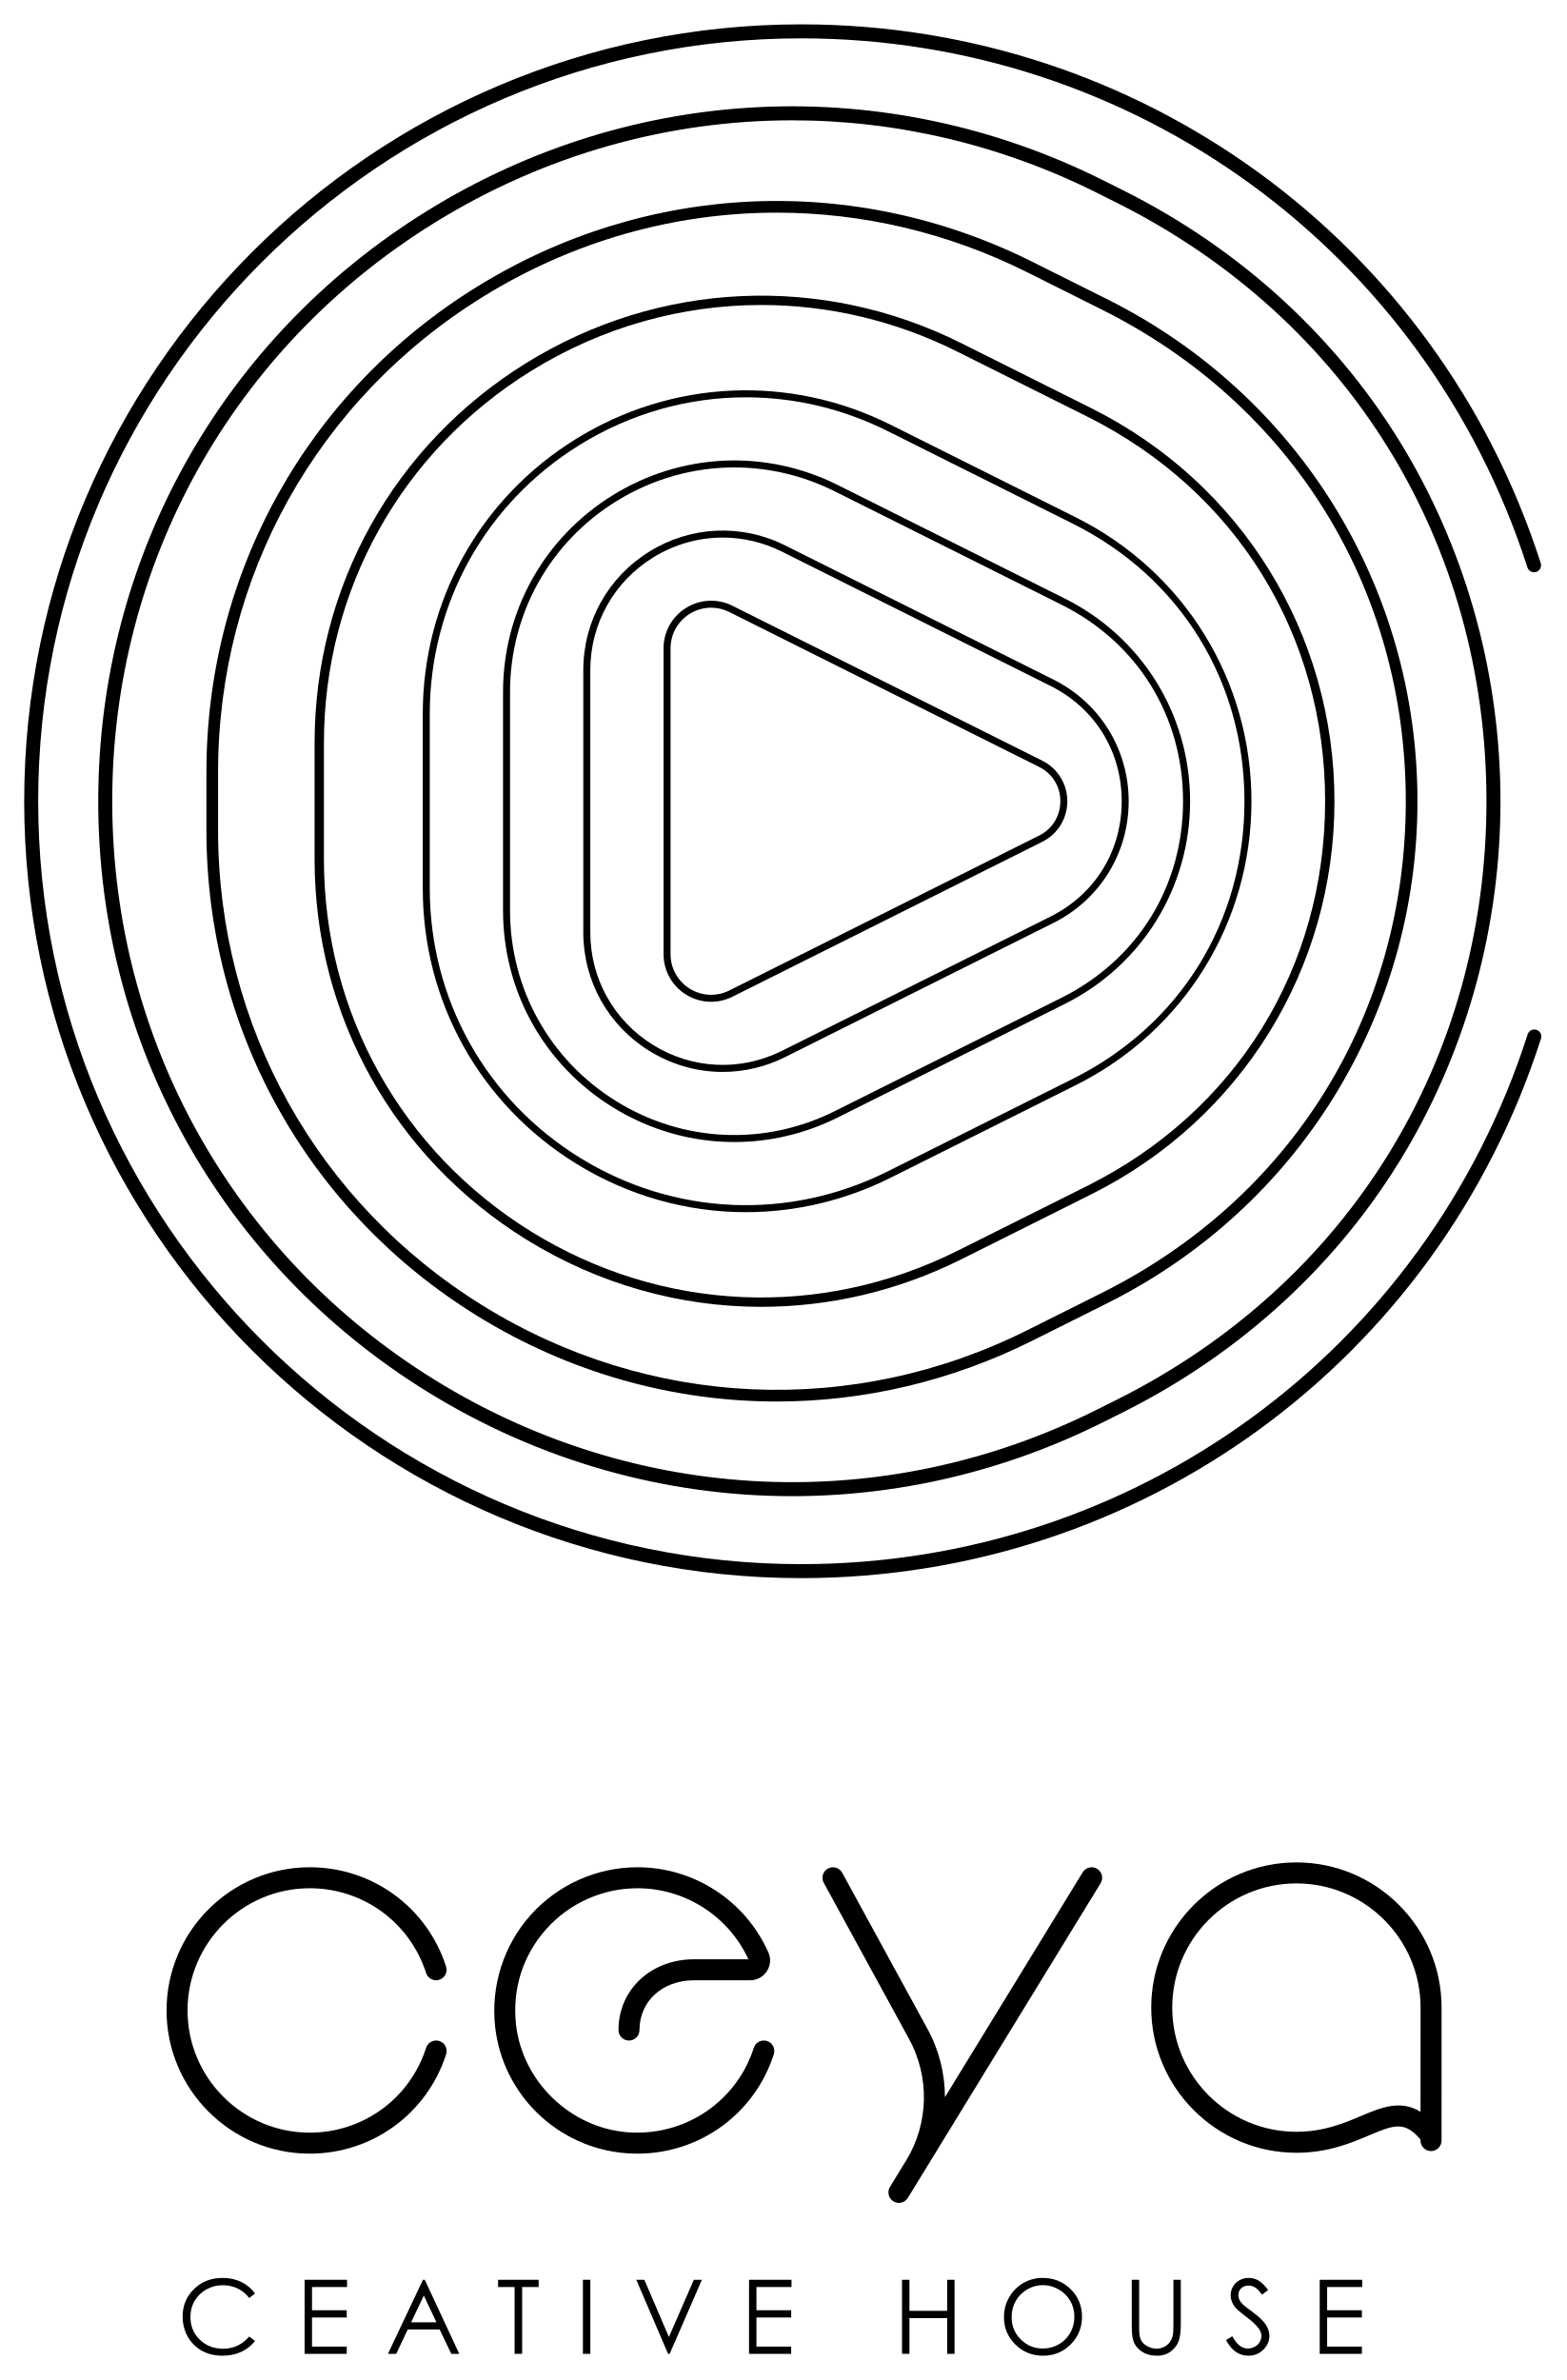
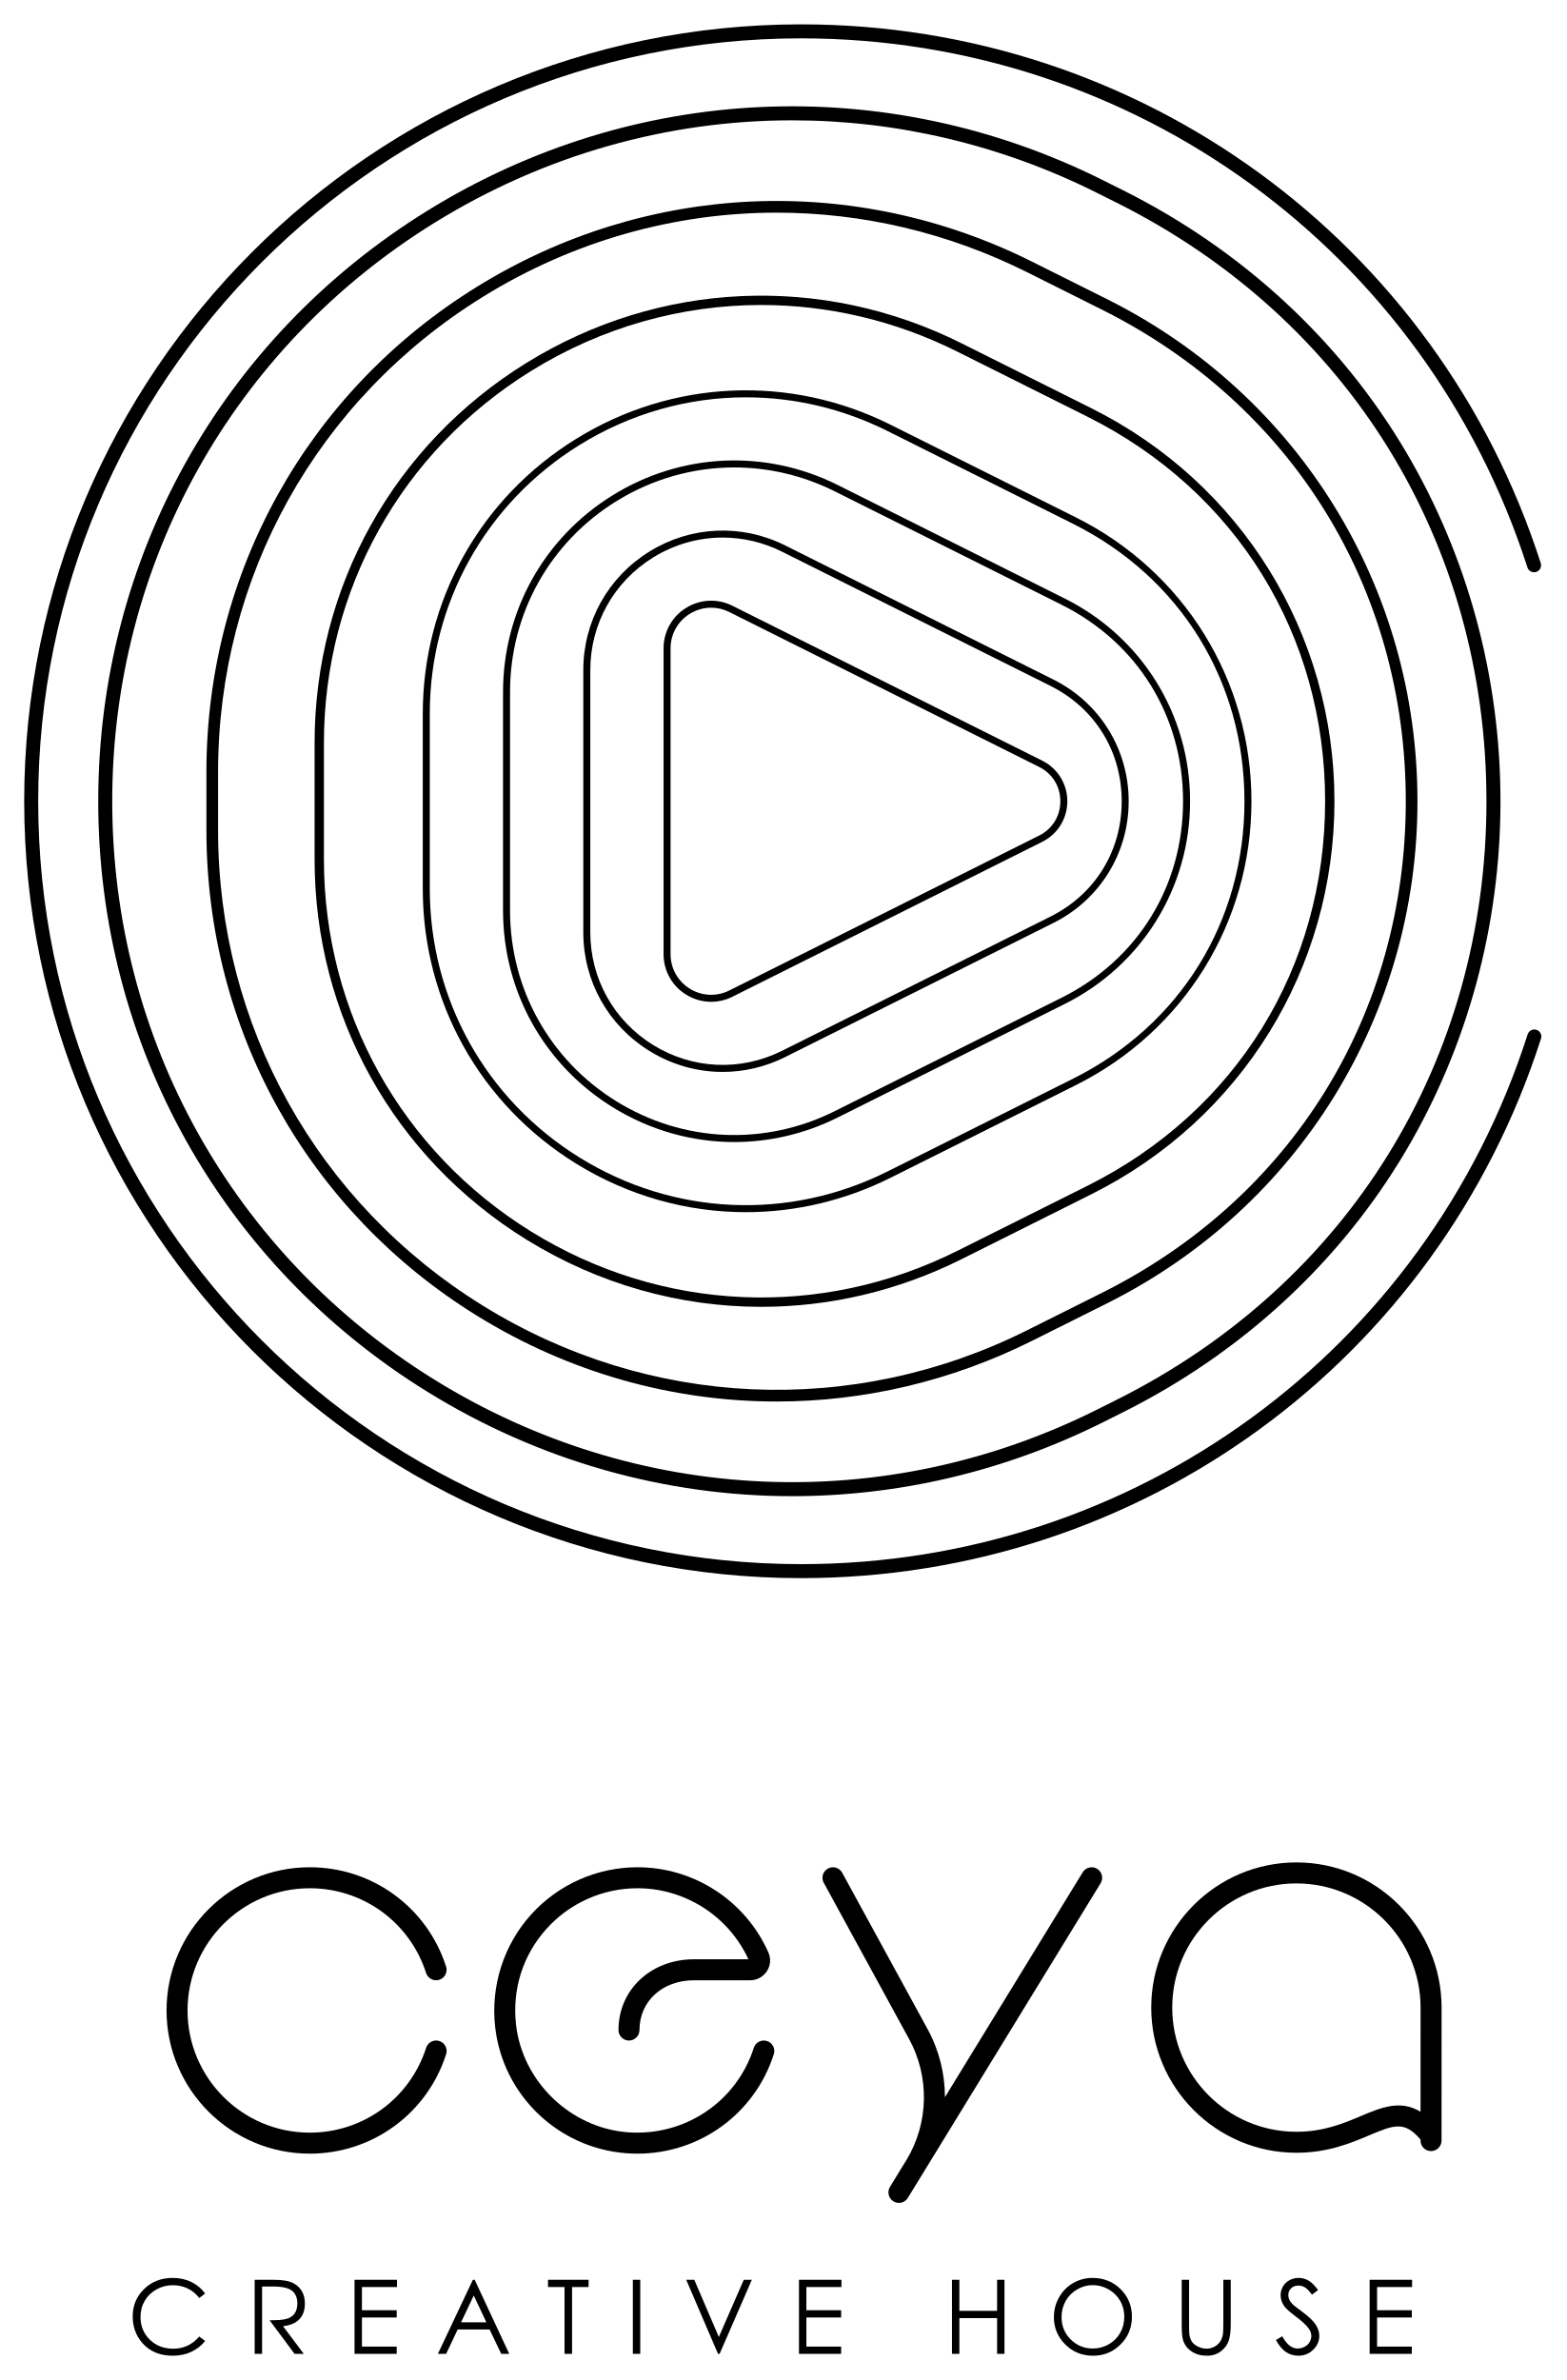
<svg xmlns="http://www.w3.org/2000/svg" viewBox="779.1 278.6 387.8 589.2" role="img" aria-label="Ceya Creative House">
  <path fill="currentColor" d="M955.148 429.044C953.317 429.044 951.494 429.55 949.87 430.553C946.887 432.398 945.105 435.594 945.105 439.101L945.105 514.817C945.105 518.324 946.887 521.52 949.871 523.365C952.857 525.209 956.512 525.375 959.647 523.803L1036.35 485.453C1039.63 483.81 1041.6 480.634 1041.6 476.957C1041.6 473.282 1039.63 470.106 1036.35 468.464L959.647 430.113C958.217 429.398 956.679 429.044 955.148 429.044M955.146 526.608C953.001 526.608 950.864 526.014 948.96 524.838C945.461 522.676 943.373 518.93 943.373 514.817L943.373 439.101C943.373 434.988 945.461 431.242 948.96 429.08C952.458 426.919 956.742 426.726 960.422 428.563L1037.12 466.914C1040.95 468.827 1043.33 472.677 1043.33 476.957C1043.33 481.24 1040.95 485.089 1037.12 487.002L960.422 525.353C958.745 526.192 956.941 526.608 955.146 526.608" />
  <path fill="currentColor" d="M958.011 411.683C952.038 411.683 946.09 413.334 940.79 416.61C931.05 422.63 925.236 433.059 925.236 444.509L925.236 509.408C925.236 520.857 931.05 531.287 940.79 537.307C950.527 543.322 962.454 543.858 972.697 538.741L1039.14 505.521C1050.19 499.995 1056.79 489.317 1056.79 476.959C1056.79 464.599 1050.19 453.921 1039.14 448.395L972.697 415.175C968.031 412.842 963.012 411.683 958.011 411.683M958.009 543.968C951.722 543.968 945.459 542.229 939.879 538.78C929.625 532.442 923.503 521.463 923.503 509.408L923.503 444.509C923.503 432.454 929.625 421.474 939.879 415.136C950.135 408.798 962.694 408.236 973.472 413.625L1039.91 446.845C1051.39 452.585 1058.52 464.124 1058.52 476.959C1058.52 489.793 1051.39 501.332 1039.91 507.071L973.472 540.291C968.559 542.748 963.275 543.968 958.009 543.968" />
  <path fill="currentColor" d="M960.875 394.321C950.76 394.321 940.686 397.12 931.709 402.667C915.214 412.862 905.366 430.524 905.366 449.916L905.366 504C905.366 523.391 915.214 541.054 931.709 551.248C948.203 561.442 968.406 562.349 985.749 553.679L1041.93 525.589C1060.75 516.18 1071.98 498 1071.98 476.959C1071.98 455.915 1060.75 437.735 1041.93 428.326L985.749 400.236C977.844 396.284 969.345 394.321 960.875 394.321M960.873 561.329C950.443 561.329 940.055 558.444 930.798 552.722C913.788 542.209 903.633 523.995 903.633 504L903.633 449.916C903.633 429.92 913.788 411.706 930.798 401.194C947.81 390.683 968.641 389.746 986.524 398.686L1042.7 426.776C1061.83 436.341 1073.72 455.57 1073.72 476.959C1073.72 498.345 1061.83 517.574 1042.7 527.139L986.524 555.229C978.373 559.305 969.609 561.329 960.873 561.329" />
  <path fill="currentColor" d="M963.741 376.962C949.483 376.962 935.281 380.906 922.627 388.726C899.377 403.096 885.496 427.993 885.496 455.326L885.496 498.591C885.496 525.923 899.377 550.82 922.627 565.19C945.876 579.562 974.353 580.844 998.8 568.618L1044.72 545.658C1071.31 532.366 1087.18 506.684 1087.18 476.959C1087.18 447.233 1071.31 421.551 1044.72 408.258L998.8 385.298C987.659 379.728 975.68 376.962 963.741 376.962M963.739 578.689C949.165 578.689 934.65 574.659 921.716 566.664C897.951 551.976 883.763 526.529 883.763 498.591L883.763 455.326C883.763 427.388 897.951 401.941 921.716 387.253C945.481 372.565 974.587 371.255 999.575 383.748L1045.49 406.709C1072.27 420.099 1088.91 447.016 1088.91 476.959C1088.91 506.899 1072.27 533.818 1045.49 547.208L999.575 570.168C988.187 575.862 975.944 578.689 963.739 578.689" />
  <path fill="currentColor" d="M967.558 354.105C947.83 354.105 928.18 359.562 910.671 370.383C878.499 390.266 859.291 424.716 859.291 462.537L859.291 491.38C859.291 529.2 878.499 563.652 910.672 583.534C942.843 603.415 982.244 605.188 1016.07 588.275L1048.31 572.156C1085.15 553.735 1107.15 518.148 1107.15 476.959C1107.15 435.768 1085.15 400.181 1048.31 381.76L1016.07 365.641C1000.66 357.932 984.08 354.105 967.558 354.105M967.556 602.124C947.407 602.124 927.341 596.552 909.457 585.501C876.599 565.194 856.982 530.007 856.982 491.38L856.982 462.537C856.982 423.909 876.599 388.724 909.457 368.417C942.314 348.114 982.557 346.302 1017.11 363.573L1049.34 379.693C1086.42 398.233 1109.46 435.502 1109.46 476.959C1109.46 518.414 1086.42 555.683 1049.34 574.224L1017.11 590.343C1001.36 598.216 984.429 602.124 967.556 602.124" />
  <path fill="currentColor" d="M971.379 331.245C946.179 331.245 921.081 338.216 898.716 352.038C857.622 377.436 833.088 421.439 833.088 469.748L833.088 484.17C833.088 532.478 857.622 576.481 898.715 601.879C939.808 627.275 990.138 629.541 1033.35 607.936L1051.9 598.658C1099 575.109 1127.12 529.613 1127.12 476.959C1127.12 424.303 1099 378.808 1051.9 355.259L1033.35 345.98C1013.65 336.135 992.48 331.245 971.379 331.245M971.377 625.562C945.651 625.562 920.029 618.445 897.197 604.336C855.246 578.408 830.2 533.486 830.2 484.17L830.2 469.748C830.2 420.43 855.246 375.509 897.197 349.581C939.147 323.653 990.525 321.339 1034.64 343.398L1053.2 352.677C1100.57 376.366 1130.01 423.987 1130.01 476.959C1130.01 529.93 1100.57 577.55 1053.2 601.239L1034.64 610.518C1014.53 620.57 992.919 625.562 971.377 625.562" />
  <path fill="currentColor" d="M975.198 308.388C944.528 308.388 913.98 316.872 886.759 333.695C836.744 364.605 806.884 418.161 806.884 476.957C806.884 535.755 836.744 589.311 886.759 620.223C936.774 651.134 998.031 653.89 1050.62 627.595L1055.5 625.155C1112.85 596.48 1147.09 541.08 1147.09 476.959C1147.09 412.837 1112.85 357.437 1055.5 328.761L1050.62 326.321C1026.65 314.337 1000.88 308.388 975.198 308.388M975.196 648.997C943.894 648.997 912.718 640.339 884.937 623.171C833.893 591.624 803.419 536.965 803.419 476.959C803.419 416.953 833.893 362.294 884.937 330.746C935.982 299.199 998.498 296.389 1052.17 323.221L1057.05 325.661C1086.64 340.459 1110.89 362.873 1127.18 390.479C1142.47 416.407 1150.56 446.311 1150.56 476.959C1150.56 507.606 1142.47 537.51 1127.18 563.437C1110.89 591.043 1086.64 613.457 1057.05 628.255L1052.17 630.695C1027.71 642.924 1001.41 648.997 975.196 648.997" />
  <path fill="currentColor" d="M977.419 669.287C871.369 669.287 785.09 583.008 785.09 476.959C785.09 370.908 871.369 284.629 977.419 284.629C1061.28 284.629 1134.87 338.231 1160.53 418.007C1160.82 418.919 1160.32 419.896 1159.41 420.188C1158.49 420.478 1157.52 419.98 1157.23 419.07C1132.03 340.73 1059.77 288.095 977.419 288.095C873.279 288.095 788.555 372.818 788.555 476.959C788.555 581.098 873.279 665.822 977.419 665.822C1059.86 665.822 1132.14 613.115 1157.29 534.667C1157.58 533.76 1158.55 533.254 1159.47 533.547C1160.38 533.84 1160.88 534.814 1160.59 535.726C1134.98 615.613 1061.37 669.287 977.419 669.287" />
  <path fill="currentColor" d="M855.783 811.764C836.236 811.764 820.332 795.861 820.332 776.314C820.332 756.767 836.236 740.864 855.783 740.864C871.24 740.864 884.804 750.743 889.534 765.45C889.973 766.815 889.222 768.279 887.856 768.719C886.491 769.155 885.025 768.407 884.586 767.04C880.549 754.493 868.974 746.061 855.783 746.061C839.101 746.061 825.53 759.633 825.53 776.314C825.53 792.995 839.101 806.566 855.783 806.566C868.988 806.566 880.567 798.123 884.596 785.559C885.035 784.192 886.499 783.439 887.864 783.877C889.23 784.315 889.983 785.779 889.545 787.146C884.824 801.871 871.256 811.764 855.783 811.764" />
  <path fill="currentColor" d="M936.897 811.764C935.955 811.764 935.01 811.727 934.059 811.652C917.153 810.331 903.534 797.162 901.676 780.342C900.561 770.255 903.772 760.169 910.487 752.672C917.208 745.168 926.837 740.864 936.904 740.864C950.927 740.864 963.656 749.153 969.335 761.981C969.998 763.482 969.856 765.204 968.954 766.59C968.037 768.001 966.485 768.844 964.807 768.844L950.906 768.844C943.086 768.844 937.411 774.025 937.411 781.163C937.411 782.598 936.248 783.762 934.812 783.762C933.377 783.762 932.214 782.598 932.214 781.163C932.214 771.177 940.25 763.646 950.906 763.646L964.382 763.646C959.443 752.948 948.71 746.061 936.904 746.061C928.312 746.061 920.095 749.735 914.359 756.139C908.545 762.631 905.876 771.025 906.842 779.771C908.402 793.883 920.276 805.362 934.464 806.472C948.55 807.549 961.416 798.974 965.715 785.559C966.154 784.192 967.614 783.444 968.984 783.877C970.351 784.315 971.104 785.779 970.666 787.146C965.917 801.959 952.273 811.764 936.897 811.764" />
  <path fill="currentColor" d="M1001.64 823.952C1001.17 823.952 1000.7 823.828 1000.28 823.57C999.056 822.82 998.672 821.219 999.421 819.996L1003.14 813.92C1003.15 813.905 1003.16 813.89 1003.17 813.875L1003.54 813.279C1009.02 804.178 1009.27 792.752 1004.17 783.414L983.031 744.709C982.342 743.45 982.806 741.871 984.067 741.182C985.322 740.492 986.904 740.956 987.593 742.218L1008.73 780.923C1011.6 786.172 1013.03 791.982 1013.03 797.787L1047.14 742.106C1047.89 740.881 1049.49 740.501 1050.71 741.247C1051.93 741.996 1052.32 743.597 1051.57 744.82L1007.92 816.076C1007.9 816.11 1007.88 816.144 1007.86 816.176L1003.85 822.71C1003.36 823.51 1002.51 823.952 1001.64 823.952" />
  <path fill="currentColor" d="M1100.04 744.864C1083.09 744.864 1069.3 758.655 1069.3 775.607C1069.3 792.557 1083.09 806.348 1100.04 806.348C1106.76 806.348 1111.67 804.281 1116 802.455C1121 800.352 1125.78 798.335 1130.77 801.401L1130.78 775.607C1130.78 758.655 1116.99 744.864 1100.04 744.864M1100.04 811.546C1080.22 811.546 1064.1 795.423 1064.1 775.607C1064.1 755.789 1080.22 739.666 1100.04 739.666C1119.86 739.666 1135.98 755.789 1135.98 775.607L1135.97 808.528C1135.97 809.963 1134.8 811.127 1133.37 811.127C1131.93 811.127 1130.77 809.963 1130.77 808.528L1130.77 808.284C1126.79 803.553 1124.12 804.679 1118.02 807.245C1113.47 809.162 1107.81 811.546 1100.04 811.546" />
-   <path fill="currentColor" d="M842.24 846.392L840.794 847.502C839.996 846.463 839.038 845.675 837.92 845.14C836.803 844.604 835.575 844.335 834.237 844.335C832.774 844.335 831.42 844.686 830.174 845.389C828.927 846.091 827.961 847.033 827.275 848.218C826.59 849.402 826.247 850.734 826.247 852.212C826.247 854.449 827.014 856.314 828.547 857.809C830.08 859.305 832.015 860.055 834.349 860.055C836.917 860.055 839.065 859.048 840.794 857.038L842.24 858.134C841.326 859.298 840.185 860.197 838.818 860.833C837.451 861.469 835.924 861.787 834.237 861.787C831.029 861.787 828.499 860.72 826.646 858.583C825.092 856.779 824.315 854.603 824.315 852.052C824.315 849.366 825.256 847.109 827.138 845.277C829.021 843.445 831.378 842.528 834.212 842.528C835.924 842.528 837.469 842.866 838.849 843.543C840.229 844.221 841.359 845.17 842.24 846.392" />
-   <path fill="currentColor" d="M854.508 842.99L865.017 842.99L865.017 844.785L856.34 844.785L856.34 850.531L864.942 850.531L864.942 852.326L856.34 852.326L856.34 859.531L864.942 859.531L864.942 861.326L854.508 861.326Z" />
-   <path fill="currentColor" d="M884.021 846.885L880.878 853.523L887.148 853.523ZM884.252 842.99L892.803 861.326L890.824 861.326L887.94 855.292L880.041 855.292L877.184 861.326L875.14 861.326L883.804 842.99Z" />
-   <path fill="currentColor" d="M902.402 844.785L902.402 842.99L912.449 842.99L912.449 844.785L908.36 844.785L908.36 861.326L906.491 861.326L906.491 844.785Z" />
-   <path fill="currentColor" d="M923.408 842.99L925.24 842.99L925.24 861.326L923.408 861.326Z" />
-   <path fill="currentColor" d="M936.622 842.99L938.617 842.99L944.694 857.155L950.87 842.99L952.865 842.99L944.886 861.326L944.488 861.326Z" />
-   <path fill="currentColor" d="M964.535 842.99L975.044 842.99L975.044 844.785L966.367 844.785L966.367 850.531L974.968 850.531L974.968 852.326L966.367 852.326L966.367 859.531L974.968 859.531L974.968 861.326L964.535 861.326Z" />
-   <path fill="currentColor" d="M1002.41 842.99L1004.24 842.99L1004.24 850.68L1013.58 850.68L1013.58 842.99L1015.41 842.99L1015.41 861.326L1013.58 861.326L1013.58 852.475L1004.24 852.475L1004.24 861.326L1002.41 861.326Z" />
-   <path fill="currentColor" d="M1037.26 844.311C1035.91 844.311 1034.62 844.665 1033.4 845.37C1032.19 846.077 1031.24 847.03 1030.56 848.228C1029.88 849.426 1029.54 850.759 1029.54 852.233C1029.54 854.41 1030.29 856.251 1031.8 857.752C1033.31 859.254 1035.13 860.004 1037.26 860.004C1038.69 860.004 1040 859.659 1041.21 858.969C1042.43 858.278 1043.37 857.334 1044.05 856.136C1044.73 854.94 1045.07 853.608 1045.07 852.145C1045.07 850.69 1044.73 849.373 1044.05 848.196C1043.37 847.02 1042.41 846.077 1041.18 845.37C1039.95 844.665 1038.64 844.311 1037.26 844.311M1037.18 842.528C1039.96 842.528 1042.28 843.455 1044.15 845.308C1046.03 847.16 1046.96 849.443 1046.96 852.152C1046.96 854.835 1046.03 857.112 1044.16 858.982C1042.29 860.852 1040.02 861.787 1037.33 861.787C1034.61 861.787 1032.32 860.857 1030.45 858.994C1028.58 857.133 1027.64 854.881 1027.64 852.238C1027.64 850.477 1028.07 848.844 1028.92 847.34C1029.77 845.835 1030.93 844.658 1032.4 843.805C1033.88 842.954 1035.47 842.528 1037.18 842.528" />
-   <path fill="currentColor" d="M1059.28 842.99L1061.11 842.99L1061.11 854.059C1061.11 855.372 1061.13 856.191 1061.18 856.514C1061.28 857.238 1061.49 857.842 1061.82 858.328C1062.15 858.813 1062.66 859.221 1063.35 859.549C1064.04 859.878 1064.74 860.042 1065.43 860.042C1066.04 860.042 1066.62 859.913 1067.18 859.656C1067.74 859.399 1068.2 859.04 1068.58 858.583C1068.95 858.126 1069.22 857.573 1069.4 856.925C1069.53 856.46 1069.59 855.504 1069.59 854.059L1069.59 842.99L1071.42 842.99L1071.42 854.059C1071.42 855.695 1071.26 857.02 1070.94 858.028C1070.62 859.038 1069.98 859.916 1069.02 860.666C1068.06 861.414 1066.9 861.788 1065.54 861.788C1064.06 861.788 1062.79 861.434 1061.73 860.727C1060.68 860.021 1059.97 859.086 1059.62 857.923C1059.39 857.208 1059.28 855.92 1059.28 854.059Z" />
-   <path fill="currentColor" d="M1082.61 857.909L1084.17 856.975C1085.27 858.994 1086.54 860.004 1087.97 860.004C1088.59 860.004 1089.17 859.86 1089.71 859.574C1090.25 859.286 1090.66 858.902 1090.94 858.42C1091.22 857.939 1091.37 857.428 1091.37 856.887C1091.37 856.273 1091.16 855.671 1090.74 855.08C1090.17 854.266 1089.12 853.285 1087.6 852.138C1086.07 850.984 1085.12 850.148 1084.75 849.632C1084.1 848.769 1083.77 847.833 1083.77 846.828C1083.77 846.03 1083.96 845.304 1084.35 844.647C1084.73 843.991 1085.27 843.473 1085.96 843.094C1086.65 842.717 1087.41 842.527 1088.22 842.527C1089.09 842.527 1089.9 842.742 1090.65 843.169C1091.4 843.597 1092.2 844.385 1093.04 845.532L1091.54 846.666C1090.85 845.752 1090.26 845.15 1089.77 844.859C1089.29 844.568 1088.76 844.422 1088.19 844.422C1087.45 844.422 1086.84 844.647 1086.37 845.096C1085.9 845.544 1085.67 846.097 1085.67 846.754C1085.67 847.151 1085.75 847.539 1085.92 847.913C1086.08 848.287 1086.39 848.693 1086.83 849.134C1087.07 849.366 1087.86 849.977 1089.2 850.967C1090.78 852.138 1091.87 853.182 1092.46 854.095C1093.05 855.009 1093.35 855.928 1093.35 856.85C1093.35 858.18 1092.84 859.335 1091.83 860.315C1090.82 861.296 1089.6 861.787 1088.15 861.787C1087.04 861.787 1086.03 861.489 1085.12 860.895C1084.21 860.301 1083.38 859.305 1082.61 857.909" />
-   <path fill="currentColor" d="M1105.81 842.99L1116.32 842.99L1116.32 844.785L1107.65 844.785L1107.65 850.531L1116.25 850.531L1116.25 852.326L1107.65 852.326L1107.65 859.531L1116.25 859.531L1116.25 861.326L1105.81 861.326Z" />
+   <path fill="currentColor" d="M829.878 846.392L828.432 847.502C827.634 846.463 826.676 845.675 825.558 845.14C824.441 844.604 823.213 844.335 821.875 844.335C820.412 844.335 819.058 844.686 817.812 845.389C816.565 846.091 815.599 847.033 814.913 848.218C814.228 849.402 813.885 850.734 813.885 852.212C813.885 854.449 814.652 856.314 816.185 857.809C817.718 859.305 819.653 860.055 821.987 860.055C824.555 860.055 826.703 859.048 828.432 857.038L829.878 858.134C828.964 859.298 827.823 860.197 826.456 860.833C825.089 861.469 823.562 861.787 821.875 861.787C818.667 861.787 816.137 860.72 814.284 858.583C812.730 856.779 811.953 854.603 811.953 852.052C811.953 849.366 812.894 847.109 814.776 845.277C816.659 843.445 819.016 842.528 821.850 842.528C823.562 842.528 825.107 842.866 826.487 843.543C827.867 844.221 828.997 845.17 829.878 846.392" />
+   <path fill="currentColor" d="M849.168 854.478C852.691 854.106 854.577 852.170 854.577 848.870C854.577 846.588 853.609 844.851 851.823 843.883C850.681 843.263 849.118 842.990 846.687 842.990L842.146 842.990L842.146 861.326L843.982 861.326L843.982 844.652L846.563 844.652C848.498 844.652 849.788 844.851 850.781 845.322C852.021 845.918 852.716 847.158 852.716 848.821C852.716 850.905 851.773 852.220 849.937 852.691C849.069 852.915 847.878 853.014 845.843 853.014L852.021 861.326L854.304 861.326Z" />
+   <path fill="currentColor" d="M866.870 842.99L877.379 842.99L877.379 844.785L868.702 844.785L868.702 850.531L877.304 850.531L877.304 852.326L868.702 852.326L868.702 859.531L877.304 859.531L877.304 861.326L866.870 861.326Z" />
+   <path fill="currentColor" d="M896.383 846.885L893.240 853.523L899.510 853.523ZM896.614 842.99L905.165 861.326L903.186 861.326L900.302 855.292L892.403 855.292L889.546 861.326L887.502 861.326L896.166 842.99Z" />
+   <path fill="currentColor" d="M914.764 844.785L914.764 842.99L924.811 842.99L924.811 844.785L920.722 844.785L920.722 861.326L918.853 861.326L918.853 844.785Z" />
+   <path fill="currentColor" d="M935.770 842.99L937.602 842.99L937.602 861.326L935.770 861.326Z" />
+   <path fill="currentColor" d="M948.984 842.99L950.979 842.99L957.056 857.155L963.232 842.99L965.227 842.99L957.248 861.326L956.850 861.326Z" />
+   <path fill="currentColor" d="M976.897 842.99L987.406 842.99L987.406 844.785L978.729 844.785L978.729 850.531L987.330 850.531L987.330 852.326L978.729 852.326L978.729 859.531L987.330 859.531L987.330 861.326L976.897 861.326Z" />
+   <path fill="currentColor" d="M1014.772 842.99L1016.602 842.99L1016.602 850.68L1025.942 850.68L1025.942 842.99L1027.772 842.99L1027.772 861.326L1025.942 861.326L1025.942 852.475L1016.602 852.475L1016.602 861.326L1014.772 861.326Z" />
+   <path fill="currentColor" d="M1049.622 844.311C1048.272 844.311 1046.982 844.665 1045.762 845.37C1044.552 846.077 1043.602 847.03 1042.922 848.228C1042.242 849.426 1041.902 850.759 1041.902 852.233C1041.902 854.41 1042.652 856.251 1044.162 857.752C1045.672 859.254 1047.492 860.004 1049.622 860.004C1051.052 860.004 1052.362 859.659 1053.572 858.969C1054.792 858.278 1055.732 857.334 1056.412 856.136C1057.092 854.94 1057.432 853.608 1057.432 852.145C1057.432 850.69 1057.092 849.373 1056.412 848.196C1055.732 847.02 1054.772 846.077 1053.542 845.37C1052.312 844.665 1051.002 844.311 1049.622 844.311M1049.542 842.528C1052.322 842.528 1054.642 843.455 1056.512 845.308C1058.392 847.16 1059.322 849.443 1059.322 852.152C1059.322 854.835 1058.392 857.112 1056.522 858.982C1054.652 860.852 1052.382 861.787 1049.692 861.787C1046.972 861.787 1044.682 860.857 1042.812 858.994C1040.942 857.133 1040.002 854.881 1040.002 852.238C1040.002 850.477 1040.432 848.844 1041.282 847.34C1042.132 845.835 1043.292 844.658 1044.762 843.805C1046.242 842.954 1047.832 842.528 1049.542 842.528" />
+   <path fill="currentColor" d="M1071.642 842.99L1073.472 842.99L1073.472 854.059C1073.472 855.372 1073.492 856.191 1073.542 856.514C1073.642 857.238 1073.852 857.842 1074.182 858.328C1074.512 858.813 1075.022 859.221 1075.712 859.549C1076.402 859.878 1077.102 860.042 1077.792 860.042C1078.402 860.042 1078.982 859.913 1079.542 859.656C1080.102 859.399 1080.562 859.04 1080.942 858.583C1081.312 858.126 1081.582 857.573 1081.762 856.925C1081.892 856.46 1081.952 855.504 1081.952 854.059L1081.952 842.99L1083.782 842.99L1083.782 854.059C1083.782 855.695 1083.622 857.02 1083.302 858.028C1082.982 859.038 1082.342 859.916 1081.382 860.666C1080.422 861.414 1079.262 861.788 1077.902 861.788C1076.422 861.788 1075.152 861.434 1074.092 860.727C1073.042 860.021 1072.332 859.086 1071.982 857.923C1071.752 857.208 1071.642 855.92 1071.642 854.059Z" />
+   <path fill="currentColor" d="M1094.972 857.909L1096.532 856.975C1097.632 858.994 1098.902 860.004 1100.332 860.004C1100.952 860.004 1101.532 859.86 1102.072 859.574C1102.612 859.286 1103.022 858.902 1103.302 858.42C1103.582 857.939 1103.732 857.428 1103.732 856.887C1103.732 856.273 1103.522 855.671 1103.102 855.08C1102.532 854.266 1101.482 853.285 1099.962 852.138C1098.432 850.984 1097.482 850.148 1097.112 849.632C1096.462 848.769 1096.132 847.833 1096.132 846.828C1096.132 846.03 1096.322 845.304 1096.712 844.647C1097.092 843.991 1097.632 843.473 1098.322 843.094C1099.012 842.717 1099.772 842.527 1100.582 842.527C1101.452 842.527 1102.262 842.742 1103.012 843.169C1103.762 843.597 1104.562 844.385 1105.402 845.532L1103.902 846.666C1103.212 845.752 1102.622 845.15 1102.132 844.859C1101.652 844.568 1101.122 844.422 1100.552 844.422C1099.812 844.422 1099.202 844.647 1098.732 845.096C1098.262 845.544 1098.032 846.097 1098.032 846.754C1098.032 847.151 1098.112 847.539 1098.282 847.913C1098.442 848.287 1098.752 848.693 1099.192 849.134C1099.432 849.366 1100.222 849.977 1101.562 850.967C1103.142 852.138 1104.232 853.182 1104.822 854.095C1105.412 855.009 1105.712 855.928 1105.712 856.85C1105.712 858.18 1105.202 859.335 1104.192 860.315C1103.182 861.296 1101.962 861.787 1100.512 861.787C1099.402 861.787 1098.392 861.489 1097.482 860.895C1096.572 860.301 1095.742 859.305 1094.972 857.909" />
+   <path fill="currentColor" d="M1118.172 842.99L1128.682 842.99L1128.682 844.785L1120.012 844.785L1120.012 850.531L1128.612 850.531L1128.612 852.326L1120.012 852.326L1120.012 859.531L1128.612 859.531L1128.612 861.326L1118.172 861.326Z" />
</svg>
